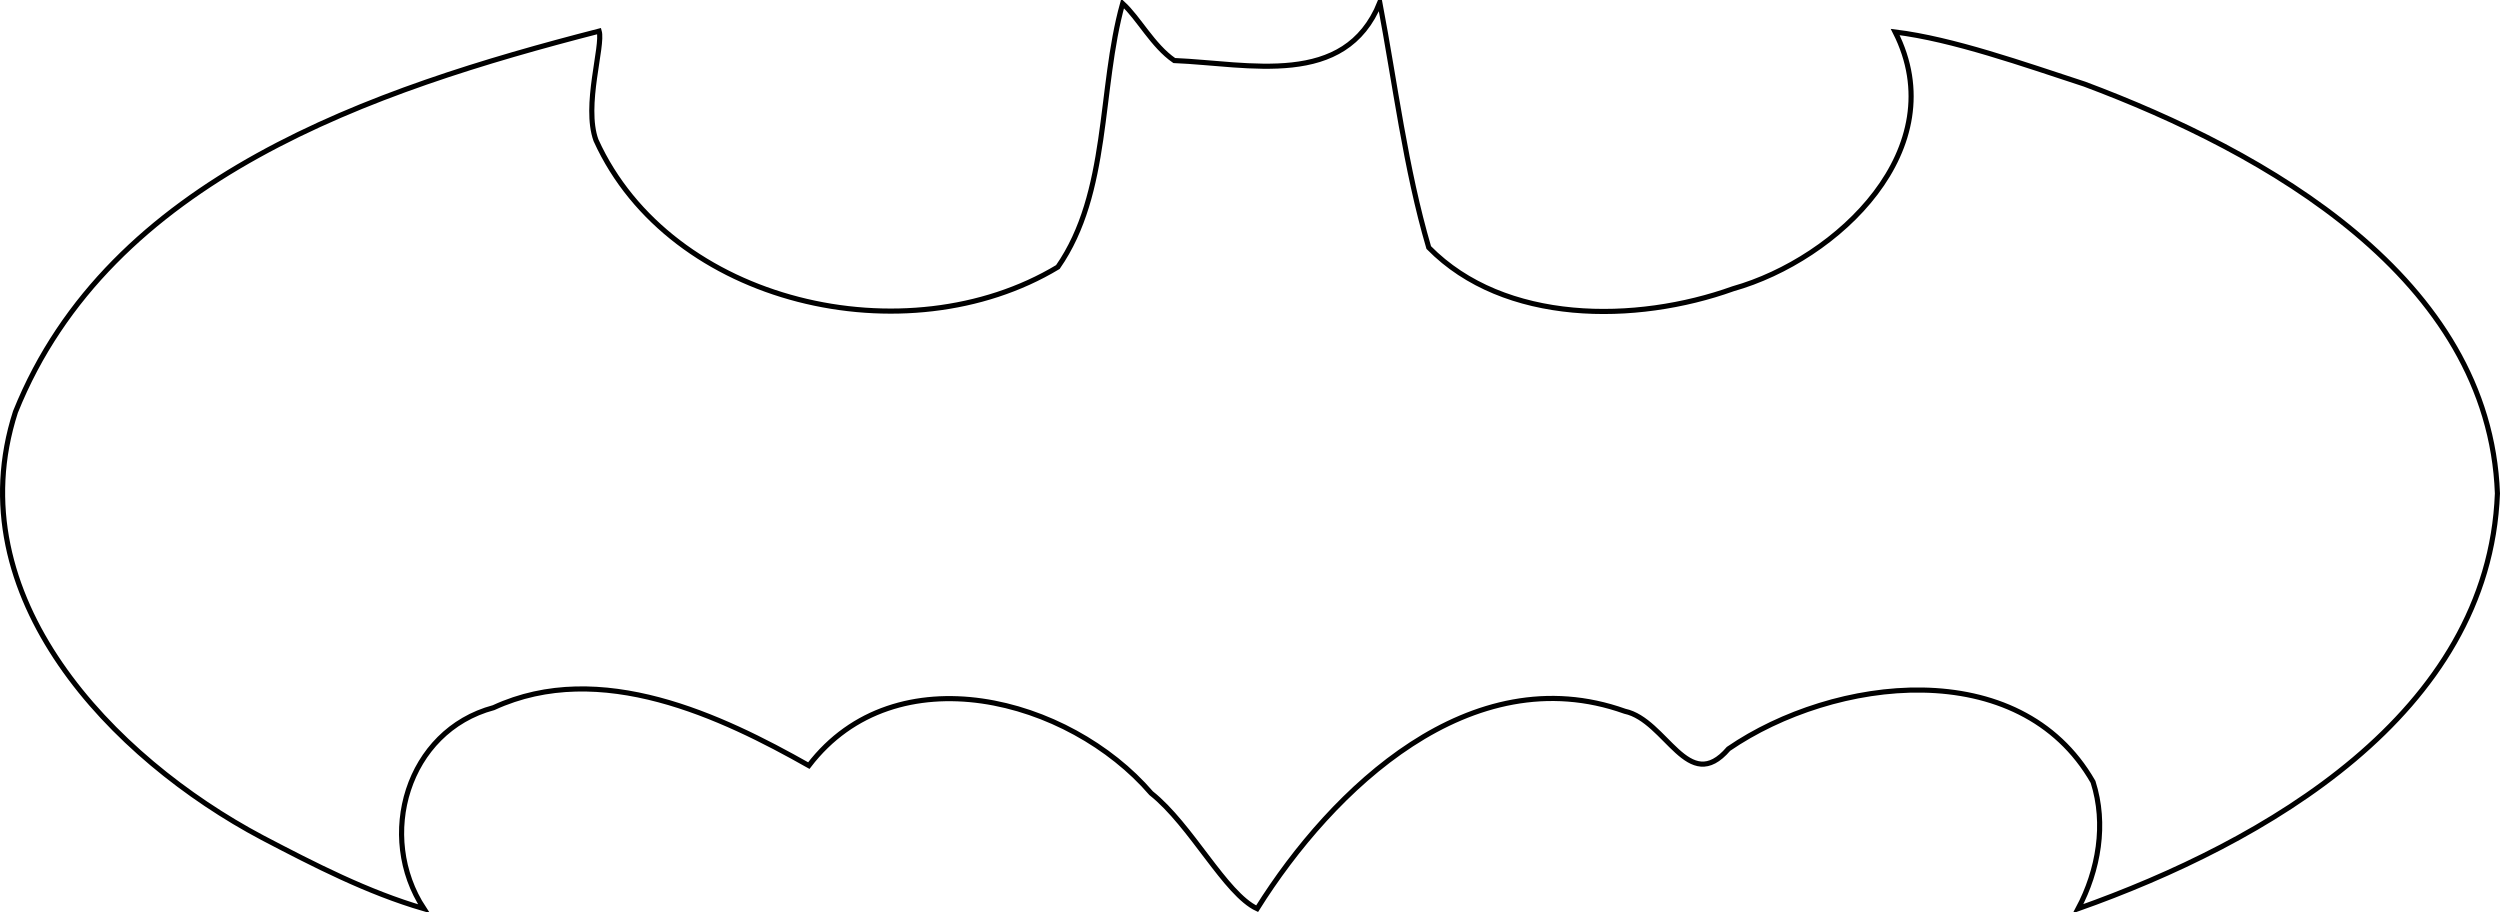
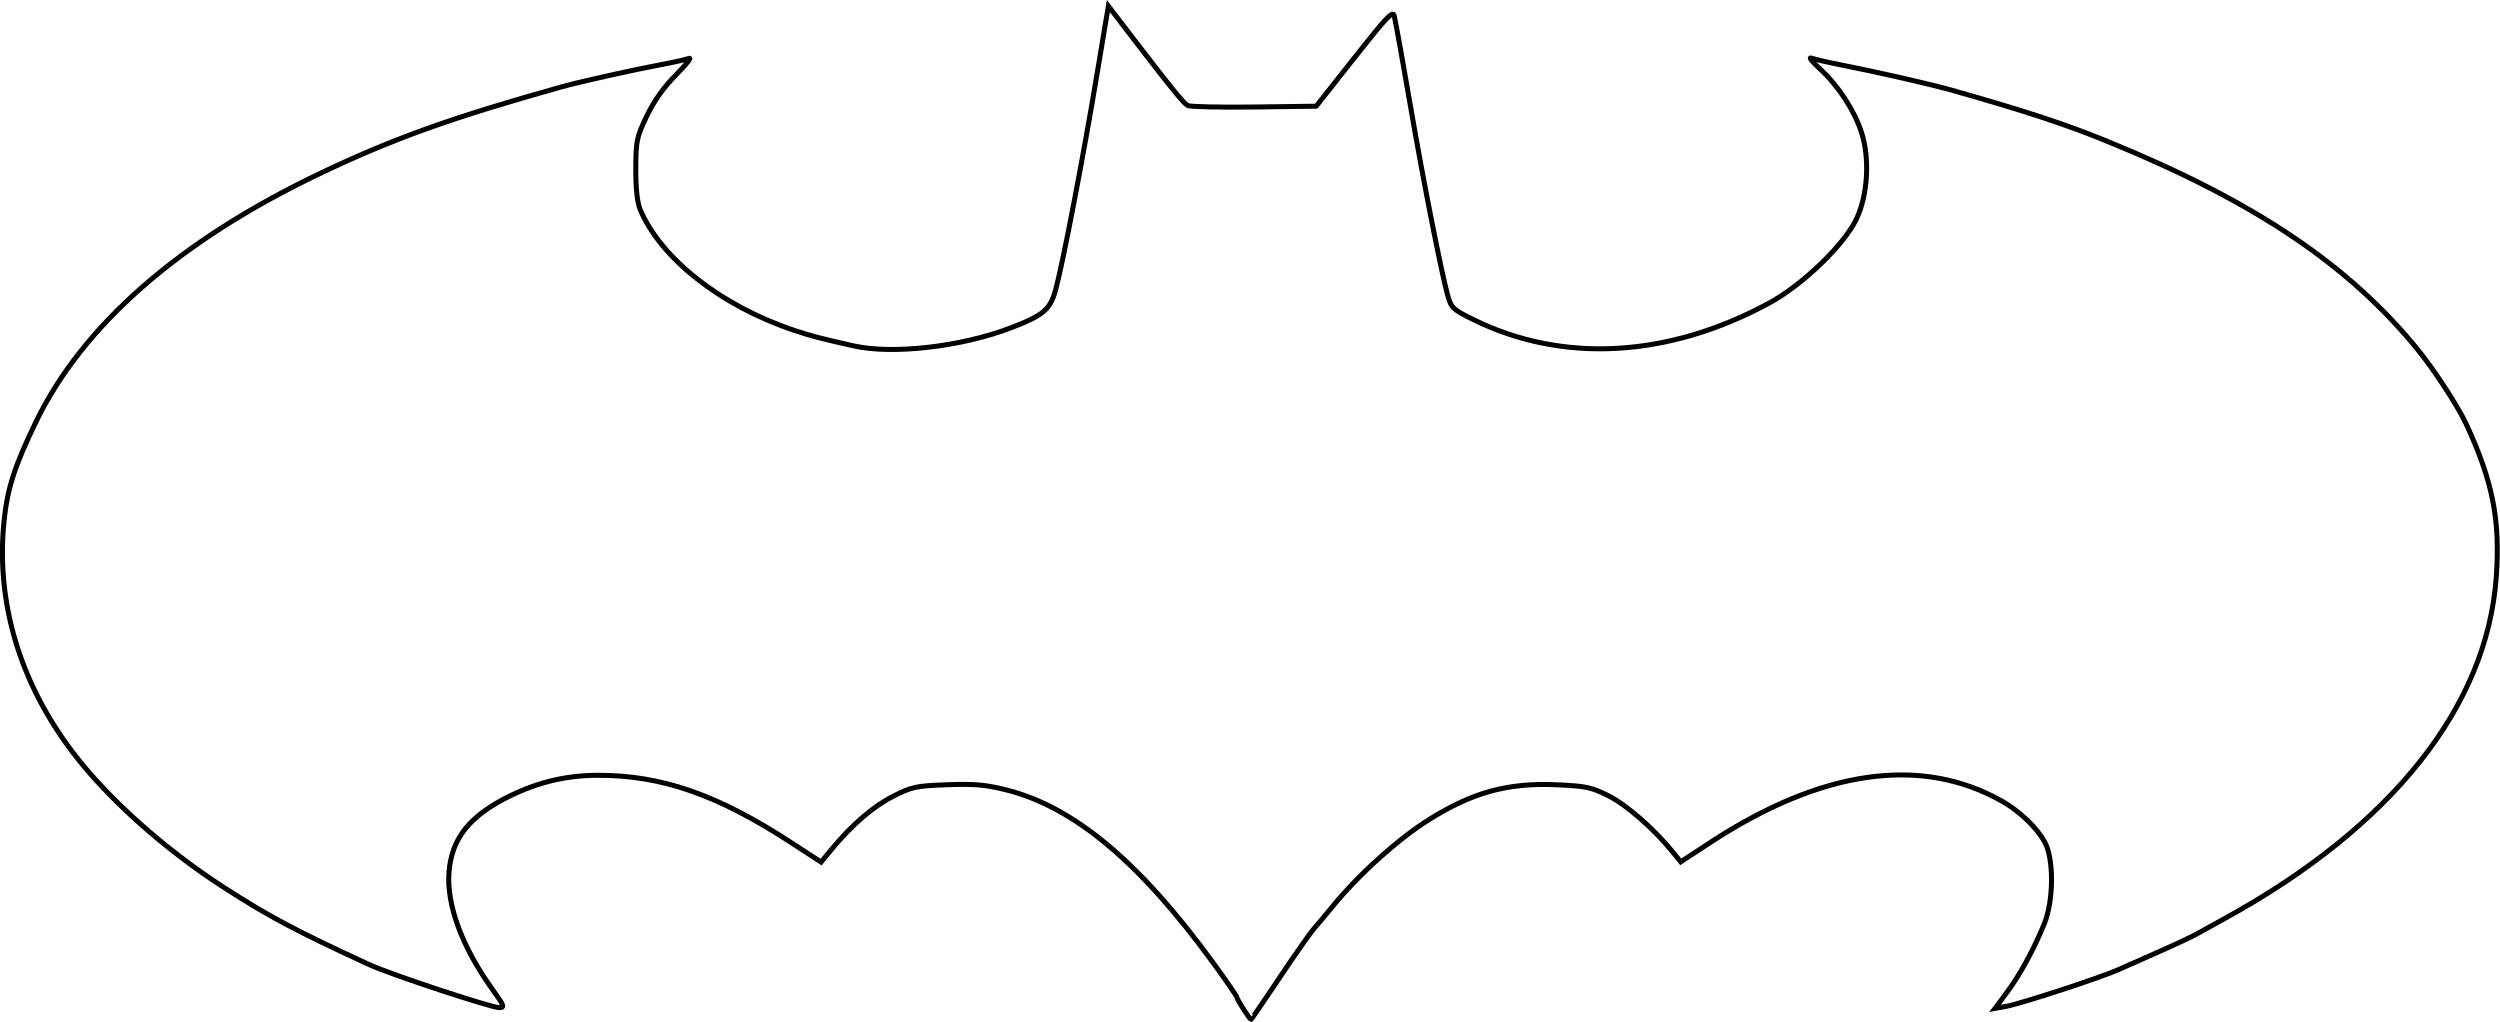
- <svg xmlns="http://www.w3.org/2000/svg" width="172.525" height="62.886" id="svg3062" version="1.1">
-   <defs id="defs3064" />
-   <g id="layer1" transform="translate(-270.8663,-449.8681)">
-     <path style="fill:none;stroke:#000000;stroke-width:0.354;stroke-miterlimit:4;stroke-dasharray:none" d="m 348.339,450.108 c -1.644,5.913 -0.896,13.049 -4.469,18.188 -10.432,6.281 -26.735,2.581 -31.875,-8.75 -0.863,-2.389 0.512,-6.518 0.219,-7.531 -15.574,4.008 -33.796,10.125 -40.281,26.281 -4.093,12.717 6.69,23.889 17.031,29.375 3.612,1.891 7.271,3.773 11.156,4.906 -3.27,-4.98 -1.183,-12.267 4.813,-13.875 7.371,-3.399 15.759,0.616 21.75,4 6.002,-7.854 17.972,-4.669 23.625,1.906 2.761,2.193 5.122,6.954 7.312,7.969 5.205,-8.311 14.758,-17.411 25.375,-13.625 2.868,0.618 4.365,5.842 7.156,2.594 7.274,-4.983 20.079,-6.593 25.156,2.281 0.928,2.908 0.377,6.099 -1.031,8.75 12.843,-4.553 28.348,-13.394 28.938,-28.656 -0.553,-14.922 -16.011,-23.579 -28.5,-28.25 -4.211,-1.377 -9.095,-3.107 -13.062,-3.594 4.071,8.031 -3.942,15.671 -11.188,17.719 -6.7,2.403 -15.781,2.465 -21,-2.844 -1.608,-5.479 -2.309,-11.274 -3.375,-16.906 -2.407,5.932 -9.019,4.213 -14.188,4 -1.48,-1.015 -2.454,-2.931 -3.562,-3.938 z" id="path3825" />
+ <svg xmlns="http://www.w3.org/2000/svg" width="176.526" height="72.157" id="svg3005" version="1.1">
+   <defs id="defs3007" />
+   <g id="layer1" transform="translate(-148.8904,-256.1562)">
+     <path style="fill:none;stroke:#000000;stroke-width:0.354;stroke-miterlimit:4;stroke-dasharray:none" d="m 239.271,325.144 c 1.108,-1.649 2.188,-3.189 2.401,-3.421 0.213,-0.233 0.768,-0.894 1.234,-1.469 1.86,-2.297 4.722,-4.879 6.937,-6.257 3.064,-1.907 5.533,-2.578 8.942,-2.428 2.098,0.092 2.47,0.171 3.686,0.781 1.275,0.64 3.2,2.325 4.534,3.968 l 0.563,0.694 2.07,-1.357 c 7.857,-5.151 14.903,-6.155 20.6,-2.935 1.265,0.715 2.472,1.87 3.036,2.904 0.653,1.199 0.63,4.135 -0.045,5.786 -0.737,1.801 -1.703,3.573 -2.626,4.814 l -0.844,1.135 0.822,-0.152 c 1.067,-0.197 6.685,-2.038 7.917,-2.594 0.524,-0.237 1.819,-0.811 2.878,-1.275 1.059,-0.465 2.25,-1.026 2.647,-1.246 0.397,-0.221 1.294,-0.716 1.993,-1.1 11.75,-6.461 18.484,-14.938 19.137,-24.093 0.288,-4.046 -0.247,-6.759 -2.14,-10.836 -0.568,-1.224 -2.241,-3.79 -3.397,-5.212 -4.898,-6.022 -11.544,-10.48 -21.964,-14.732 -2.925,-1.194 -5.77,-2.128 -10.906,-3.583 -1.558,-0.441 -5.242,-1.282 -7.967,-1.818 -0.888,-0.175 -1.785,-0.383 -1.993,-0.462 -0.208,-0.079 0.062,0.259 0.601,0.753 1.305,1.195 2.448,2.945 2.951,4.517 0.59,1.845 0.436,4.414 -0.363,6.093 -0.875,1.837 -3.808,4.661 -6.171,5.941 -7.113,3.852 -14.565,4.27 -20.864,1.17 -1.464,-0.721 -1.576,-0.826 -1.823,-1.703 -0.431,-1.53 -1.746,-8.202 -2.595,-13.162 -0.502,-2.932 -1.033,-5.893 -1.181,-6.584 -0.087,-0.407 -0.523,0.051 -2.808,2.946 l -2.705,3.428 -4.394,0.057 c -2.417,0.031 -4.522,-0.016 -4.678,-0.105 -0.309,-0.177 -1.196,-1.268 -3.861,-4.749 l -1.74,-2.272 -0.118,0.694 c -0.065,0.382 -0.361,2.162 -0.659,3.955 -0.977,5.887 -2.424,13.438 -2.943,15.36 -0.384,1.42 -0.853,1.823 -3.149,2.704 -3.497,1.342 -8.352,1.902 -11.115,1.281 -2.368,-0.532 -2.97,-0.689 -4.17,-1.088 -5.191,-1.725 -9.486,-5.099 -10.92,-8.577 -0.196,-0.475 -0.302,-1.485 -0.298,-2.843 0.01,-1.98 0.052,-2.203 0.773,-3.712 0.524,-1.097 1.179,-2.02 2.066,-2.916 0.714,-0.721 1.129,-1.246 0.921,-1.166 -0.207,0.079 -1.14,0.287 -2.071,0.461 -1.835,0.343 -5.689,1.204 -6.883,1.538 -7.812,2.185 -11.983,3.681 -17.154,6.153 -9.892,4.729 -16.719,10.709 -20.012,17.528 -1.522,3.152 -2.016,4.698 -2.252,7.049 -0.572,5.695 1.13,11.378 4.883,16.307 2.457,3.227 6.464,6.807 10.62,9.489 3.206,2.069 5.083,3.066 10.3,5.471 1.465,0.675 8.583,3.03 9.159,3.03 0.412,0 0.366,-0.123 -0.493,-1.319 -2.126,-2.96 -3.231,-5.956 -3.045,-8.257 0.193,-2.387 1.454,-3.967 4.275,-5.356 2.029,-0.999 4.044,-1.472 6.261,-1.472 4.515,10e-4 8.422,1.365 13.637,4.76 l 2.1,1.367 0.751,-0.911 c 1.428,-1.73 2.938,-3.029 4.357,-3.744 1.315,-0.663 1.604,-0.725 3.79,-0.805 1.915,-0.07 2.707,-0.002 4.152,0.358 4.775,1.189 9.406,5.048 14.598,12.165 0.948,1.299 1.723,2.429 1.723,2.512 0,0.133 0.9,1.539 0.987,1.542 0.019,8.4e-4 0.941,-1.348 2.048,-2.997 z" id="path3024" />
  </g>
</svg>
